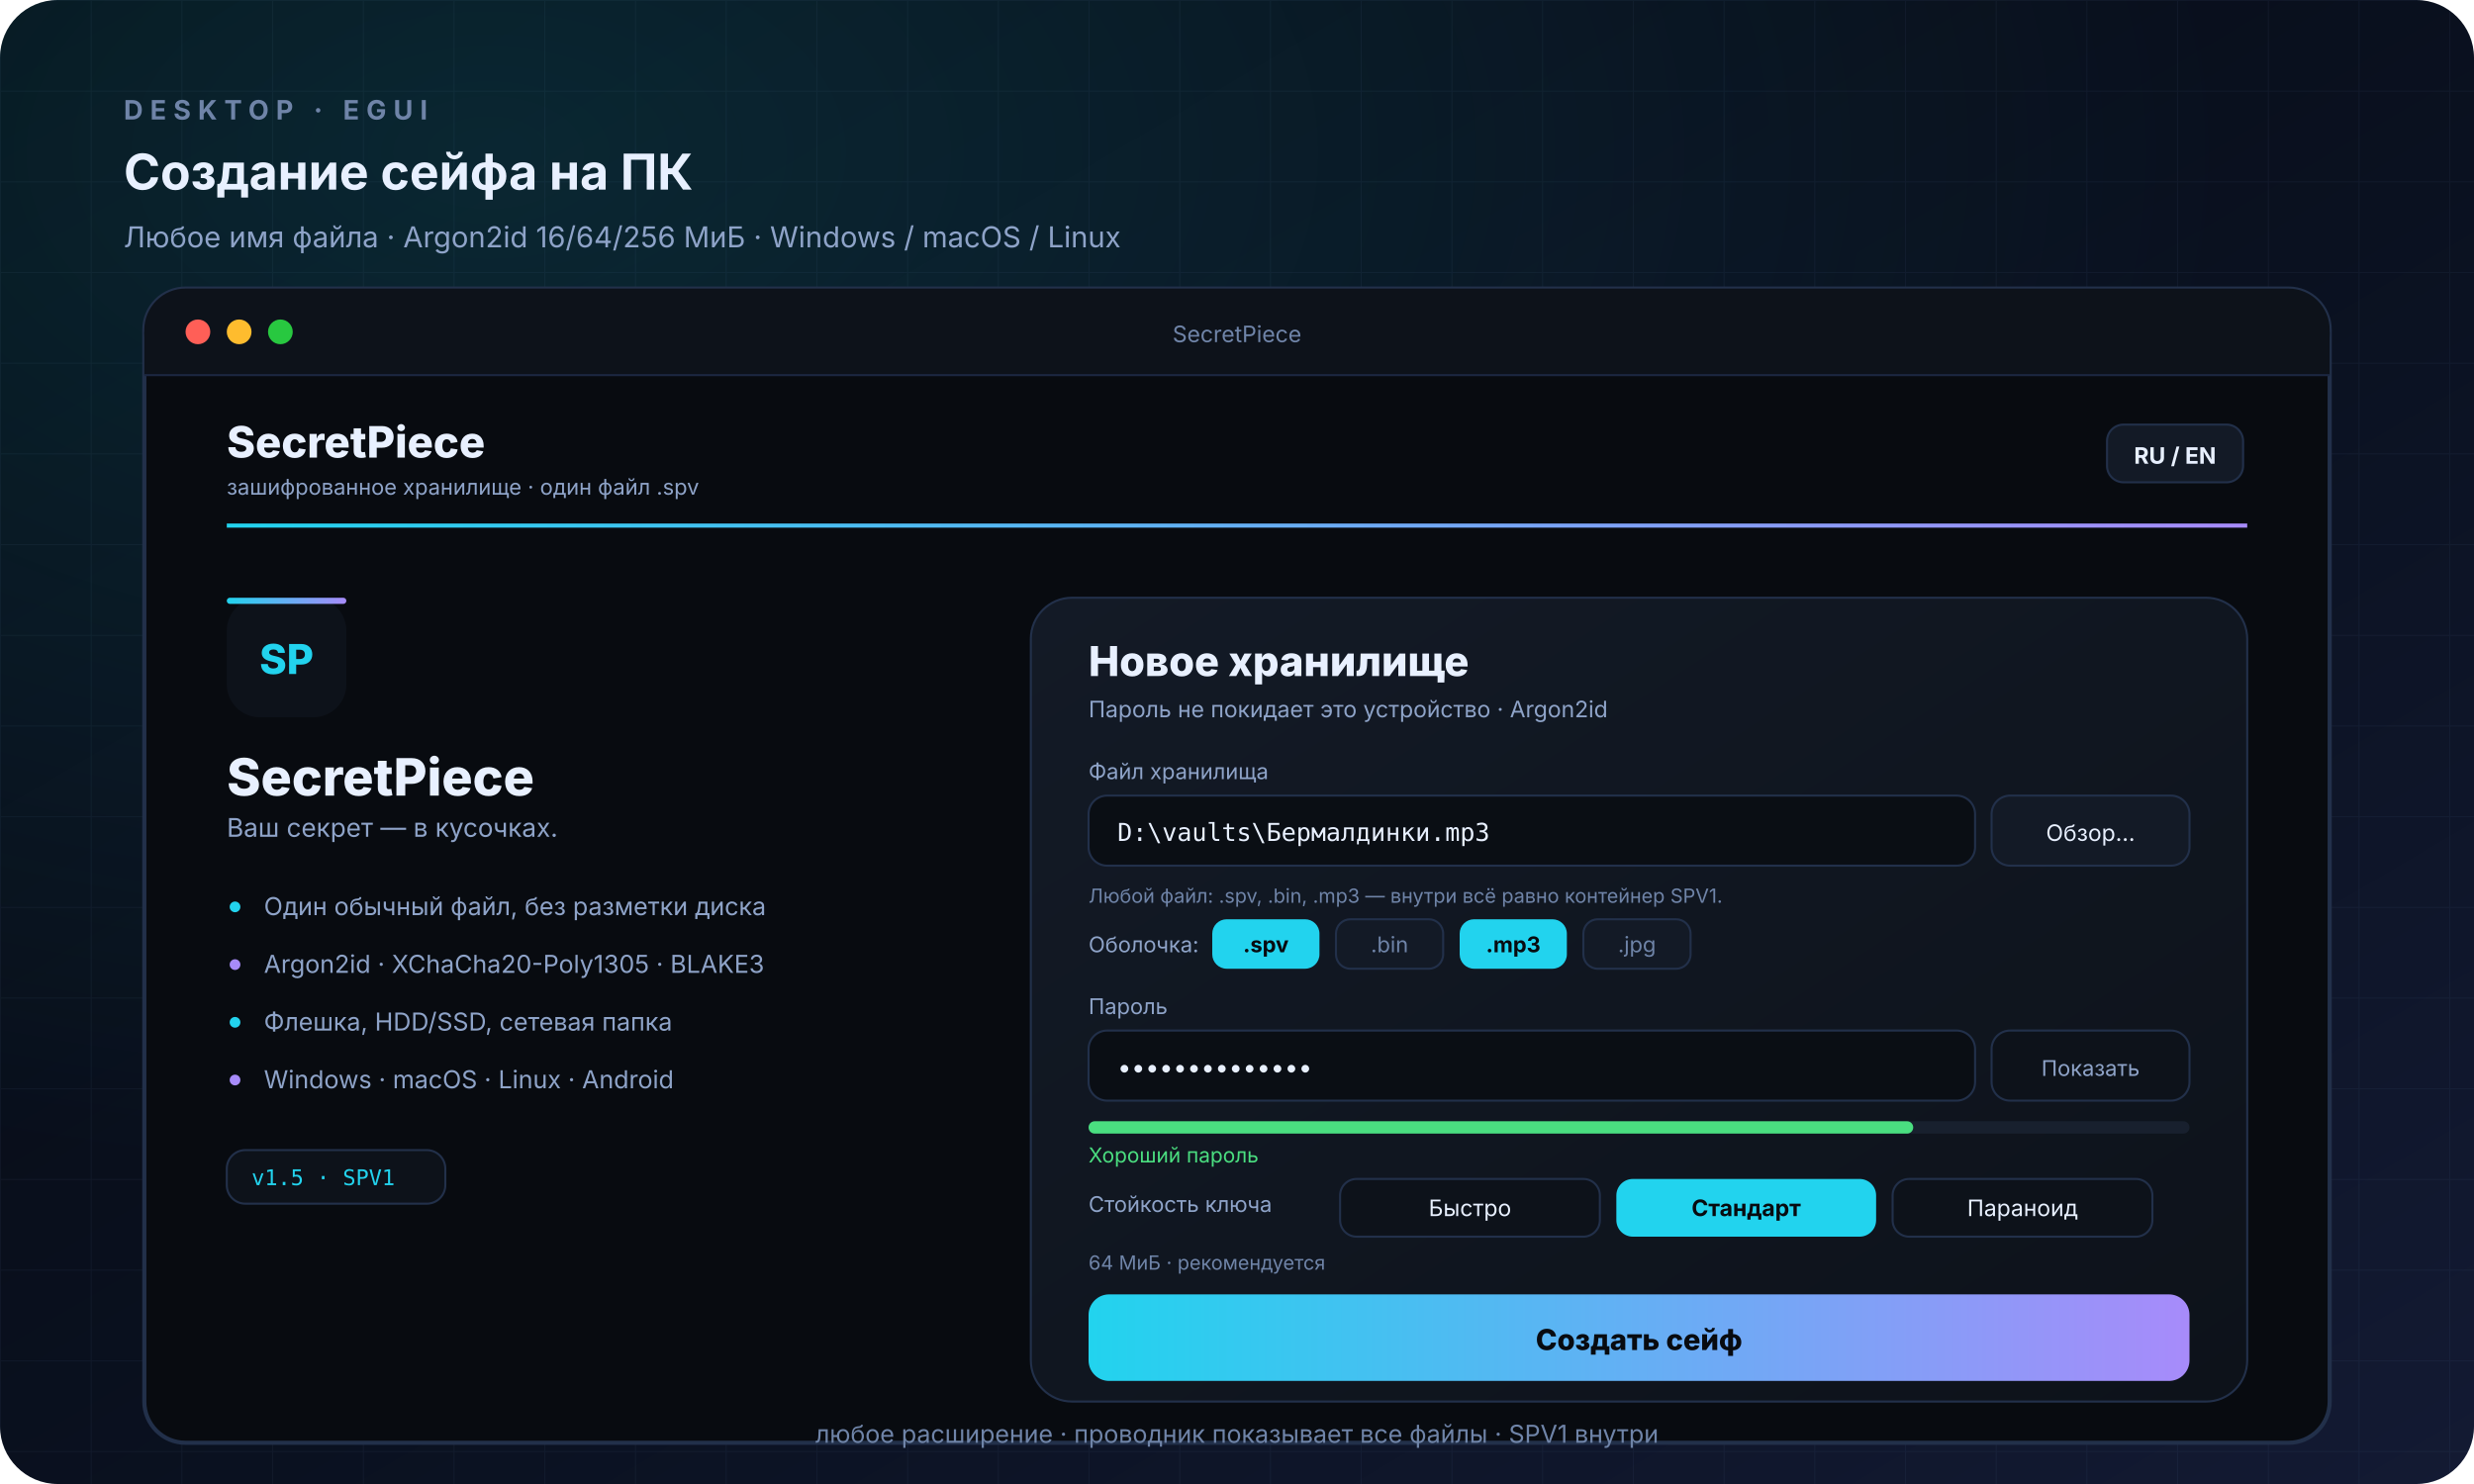
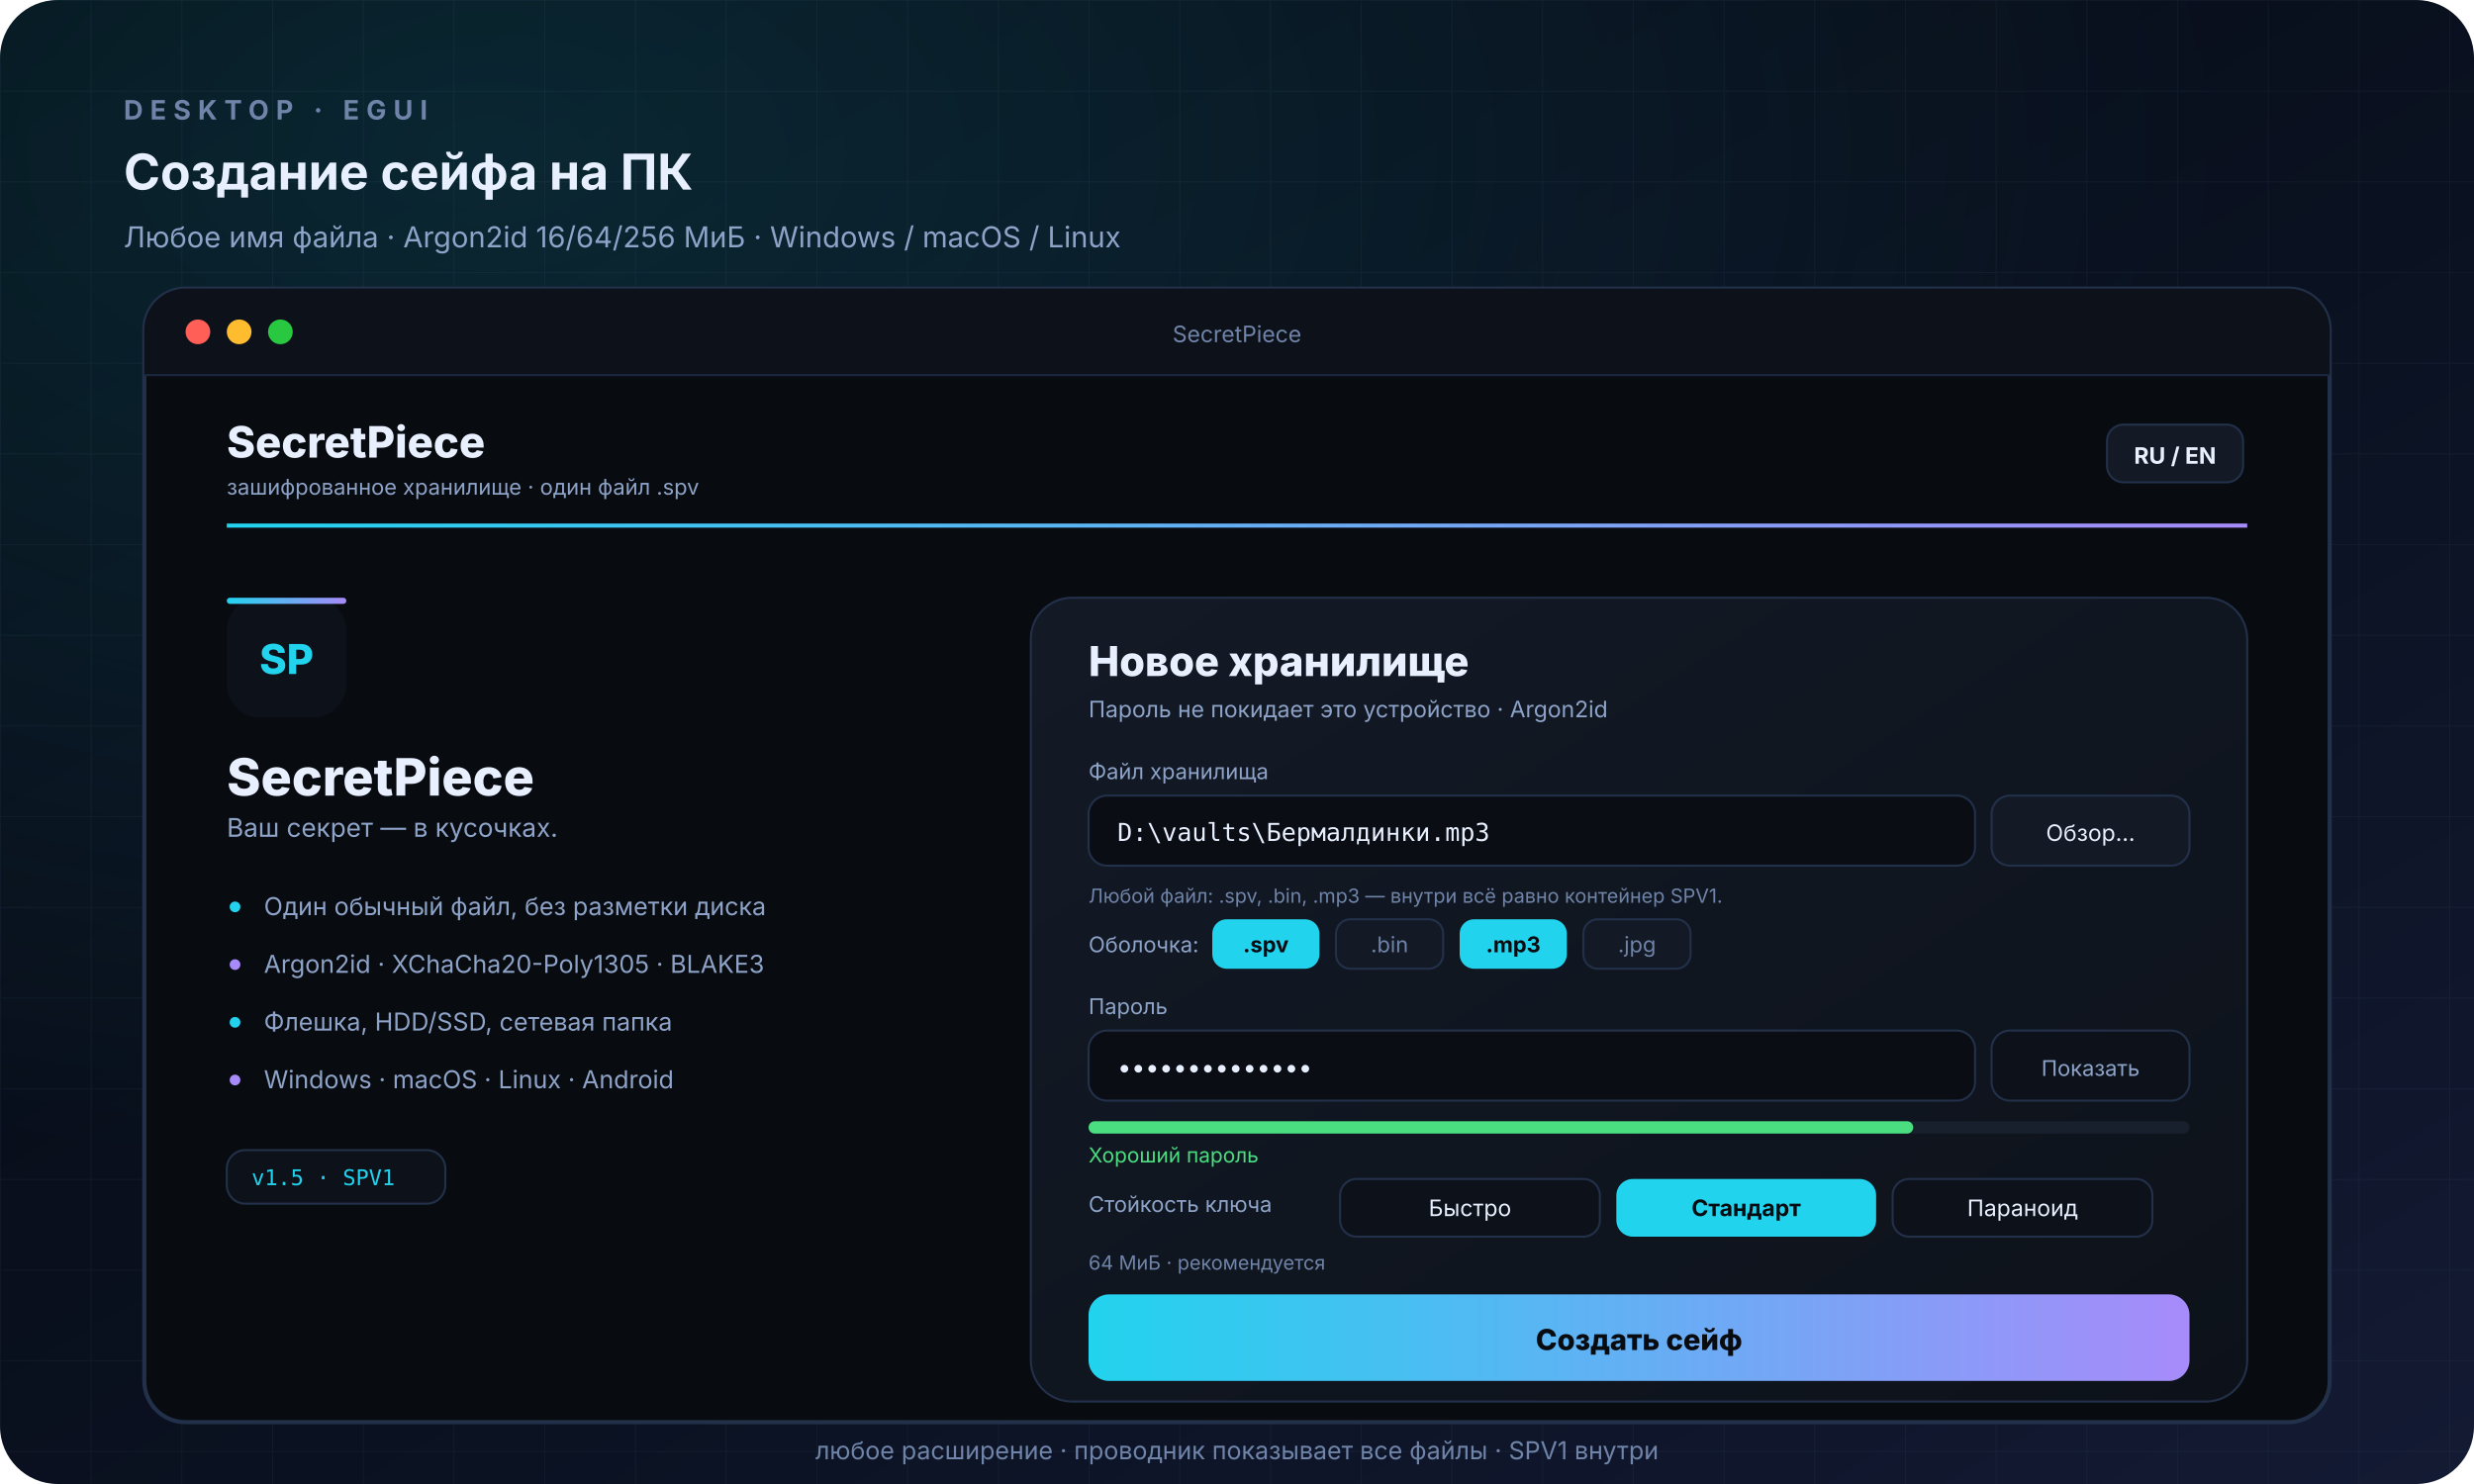
<svg xmlns="http://www.w3.org/2000/svg" width="1200" height="720" viewBox="0 0 1200 720" role="img" aria-label="SecretPiece desktop app: creating a vault with Argon2id choice and file disguise">
  <defs>
    <linearGradient id="bg" x1="0" y1="0" x2="1" y2="1">
      <stop offset="0" stop-color="#05080f" />
      <stop offset="0.55" stop-color="#0a1120" />
      <stop offset="1" stop-color="#131a33" />
    </linearGradient>
    <linearGradient id="accent" x1="0" y1="0" x2="1" y2="0">
      <stop offset="0" stop-color="#22d3ee" />
      <stop offset="1" stop-color="#a78bfa" />
    </linearGradient>
    <linearGradient id="card" x1="0" y1="0" x2="1" y2="1">
      <stop offset="0" stop-color="#131a26" />
      <stop offset="1" stop-color="#0d121a" />
    </linearGradient>
    <radialGradient id="glow" cx="0.2" cy="0.1" r="0.7">
      <stop offset="0" stop-color="#22d3ee" stop-opacity="0.14" />
      <stop offset="1" stop-color="#22d3ee" stop-opacity="0" />
    </radialGradient>
    <pattern id="grid" width="44" height="44" patternUnits="userSpaceOnUse">
      <path d="M44 0H0V44" fill="none" stroke="#9dbcff" stroke-opacity="0.05" stroke-width="1" />
    </pattern>
  </defs>
  <rect width="1200" height="720" rx="28" fill="url(#bg)" />
  <rect width="1200" height="720" rx="28" fill="url(#grid)" />
  <rect width="1200" height="720" rx="28" fill="url(#glow)" />
  <g font-family="-apple-system, BlinkMacSystemFont, 'Segoe UI', Inter, Roboto, sans-serif">
    <text x="60" y="58" font-size="13" font-weight="700" letter-spacing="3.4" fill="#6f84a8">DESKTOP · EGUI</text>
    <text x="60" y="92" font-size="24" font-weight="700" fill="#e8f0ff">Создание сейфа на ПК</text>
    <text x="60" y="120" font-size="14" fill="#8ea3c8">Любое имя файла · Argon2id 16/64/256 МиБ · Windows / macOS / Linux</text>
    <g transform="translate(70 140)">
-       <rect x="0" y="0" width="1060" height="560" rx="20" fill="#080b10" stroke="#22304a" stroke-width="2" />
+       <rect x="0" y="0" width="1060" height="550" rx="20" fill="#080b10" stroke="#22304a" stroke-width="2" />
      <rect x="0" y="0" width="1060" height="42" rx="20" fill="#0d121a" />
      <rect x="0" y="21" width="1060" height="21" fill="#0d121a" />
      <line x1="0" y1="42" x2="1060" y2="42" stroke="#1b2740" />
      <circle cx="26" cy="21" r="6" fill="#ff5f57" />
      <circle cx="46" cy="21" r="6" fill="#febc2e" />
      <circle cx="66" cy="21" r="6" fill="#28c840" />
      <text x="530" y="26" font-size="11" fill="#6f84a8" text-anchor="middle">SecretPiece</text>
      <text x="40" y="82" font-size="21" font-weight="800" fill="#e8f0ff">SecretPiece</text>
      <text x="40" y="100" font-size="10.5" fill="#8ea3c8">зашифрованное хранилище · один файл .spv</text>
      <rect x="952" y="66" width="66" height="28" rx="8" fill="#131a26" stroke="#22304a" />
      <text x="985" y="85" font-size="11" font-weight="700" fill="#e8f0ff" text-anchor="middle">RU / EN</text>
      <rect x="40" y="114" width="980" height="2" fill="url(#accent)" />
      <g transform="translate(40 150)">
        <rect x="0" y="0" width="58" height="58" rx="16" fill="#0d121a" />
        <rect x="0" y="0" width="58" height="3" rx="1.5" fill="url(#accent)" />
        <text x="29" y="37" font-size="20" font-weight="800" fill="#22d3ee" text-anchor="middle">SP</text>
        <text x="0" y="96" font-size="25" font-weight="800" fill="#e8f0ff">SecretPiece</text>
        <text x="0" y="116" font-size="12.5" fill="#8ea3c8">Ваш секрет — в кусочках.</text>
        <g font-size="12" fill="#8ea3c8">
          <circle cx="4" cy="150" r="2.6" fill="#22d3ee" />
          <text x="18" y="154">Один обычный файл, без разметки диска</text>
          <circle cx="4" cy="178" r="2.6" fill="#a78bfa" />
          <text x="18" y="182">Argon2id · XChaCha20-Poly1305 · BLAKE3</text>
          <circle cx="4" cy="206" r="2.6" fill="#22d3ee" />
          <text x="18" y="210">Флешка, HDD/SSD, сетевая папка</text>
          <circle cx="4" cy="234" r="2.6" fill="#a78bfa" />
          <text x="18" y="238">Windows · macOS · Linux · Android</text>
        </g>
        <rect x="0" y="268" width="106" height="26" rx="9" fill="#0d121a" stroke="#22304a" />
        <text x="12" y="285" font-size="10.5" fill="#22d3ee" font-family="ui-monospace, Menlo, Consolas, monospace">v1.5 · SPV1</text>
      </g>
      <g transform="translate(430 150)">
        <rect x="0" y="0" width="590" height="390" rx="20" fill="url(#card)" stroke="#22304a" />
        <text x="28" y="38" font-size="20" font-weight="800" fill="#e8f0ff">Новое хранилище</text>
        <text x="28" y="58" font-size="11" fill="#8ea3c8">Пароль не покидает это устройство · Argon2id</text>
        <text x="28" y="88" font-size="10.5" fill="#8ea3c8">Файл хранилища</text>
        <rect x="28" y="96" width="430" height="34" rx="9" fill="#0a0e14" stroke="#22304a" />
        <text x="42" y="118" font-size="12" fill="#e8f0ff" font-family="ui-monospace, Menlo, Consolas, monospace">D:\vaults\Бермалдинки.mp3</text>
        <rect x="466" y="96" width="96" height="34" rx="9" fill="#131a26" stroke="#22304a" />
        <text x="514" y="118" font-size="11" fill="#e8f0ff" text-anchor="middle">Обзор…</text>
        <text x="28" y="148" font-size="9.5" fill="#6f84a8">Любой файл: .spv, .bin, .mp3 — внутри всё равно контейнер SPV1.</text>
        <text x="28" y="172" font-size="10.5" fill="#8ea3c8">Оболочка:</text>
        <rect x="88" y="156" width="52" height="24" rx="7" fill="#22d3ee" />
        <text x="114" y="172" font-size="10.5" font-weight="700" fill="#080b10" text-anchor="middle">.spv</text>
        <rect x="148" y="156" width="52" height="24" rx="7" fill="#131a26" stroke="#22304a" />
        <text x="174" y="172" font-size="10.5" fill="#6f84a8" text-anchor="middle">.bin</text>
        <rect x="208" y="156" width="52" height="24" rx="7" fill="#22d3ee" />
        <text x="234" y="172" font-size="10.5" font-weight="700" fill="#080b10" text-anchor="middle">.mp3</text>
        <rect x="268" y="156" width="52" height="24" rx="7" fill="#131a26" stroke="#22304a" />
        <text x="294" y="172" font-size="10.5" fill="#6f84a8" text-anchor="middle">.jpg</text>
        <text x="28" y="202" font-size="10.5" fill="#8ea3c8">Пароль</text>
        <rect x="28" y="210" width="430" height="34" rx="9" fill="#0a0e14" stroke="#22304a" />
        <text x="42" y="232" font-size="12" fill="#e8f0ff">••••••••••••••</text>
        <rect x="466" y="210" width="96" height="34" rx="9" fill="#0d121a" stroke="#22304a" />
        <text x="514" y="232" font-size="10.5" fill="#8ea3c8" text-anchor="middle">Показать</text>
        <rect x="28" y="254" width="534" height="6" rx="3" fill="#18202e" />
        <rect x="28" y="254" width="400" height="6" rx="3" fill="#4ade80" />
        <text x="28" y="274" font-size="10" fill="#4ade80">Хороший пароль</text>
        <text x="28" y="298" font-size="10.5" fill="#8ea3c8">Стойкость ключа</text>
        <rect x="150" y="282" width="126" height="28" rx="8" fill="#0d121a" stroke="#22304a" />
        <text x="213" y="300" font-size="11" fill="#e8f0ff" text-anchor="middle">Быстро</text>
        <rect x="284" y="282" width="126" height="28" rx="8" fill="#22d3ee" />
        <text x="347" y="300" font-size="11" font-weight="700" fill="#080b10" text-anchor="middle">Стандарт</text>
        <rect x="418" y="282" width="126" height="28" rx="8" fill="#0d121a" stroke="#22304a" />
        <text x="481" y="300" font-size="11" fill="#e8f0ff" text-anchor="middle">Параноид</text>
        <text x="28" y="326" font-size="9.5" fill="#6f84a8">64 МиБ · рекомендуется</text>
        <rect x="28" y="338" width="534" height="42" rx="10" fill="url(#accent)" />
        <text x="295" y="365" font-size="14" font-weight="800" fill="#080b10" text-anchor="middle">Создать сейф</text>
      </g>
    </g>
-     <text x="600" y="700" font-size="12" fill="#6f84a8" text-anchor="middle">любое расширение · проводник показывает все файлы · SPV1 внутри</text>
+     <text x="600" y="708" font-size="12" fill="#6f84a8" text-anchor="middle">любое расширение · проводник показывает все файлы · SPV1 внутри</text>
  </g>
</svg>
